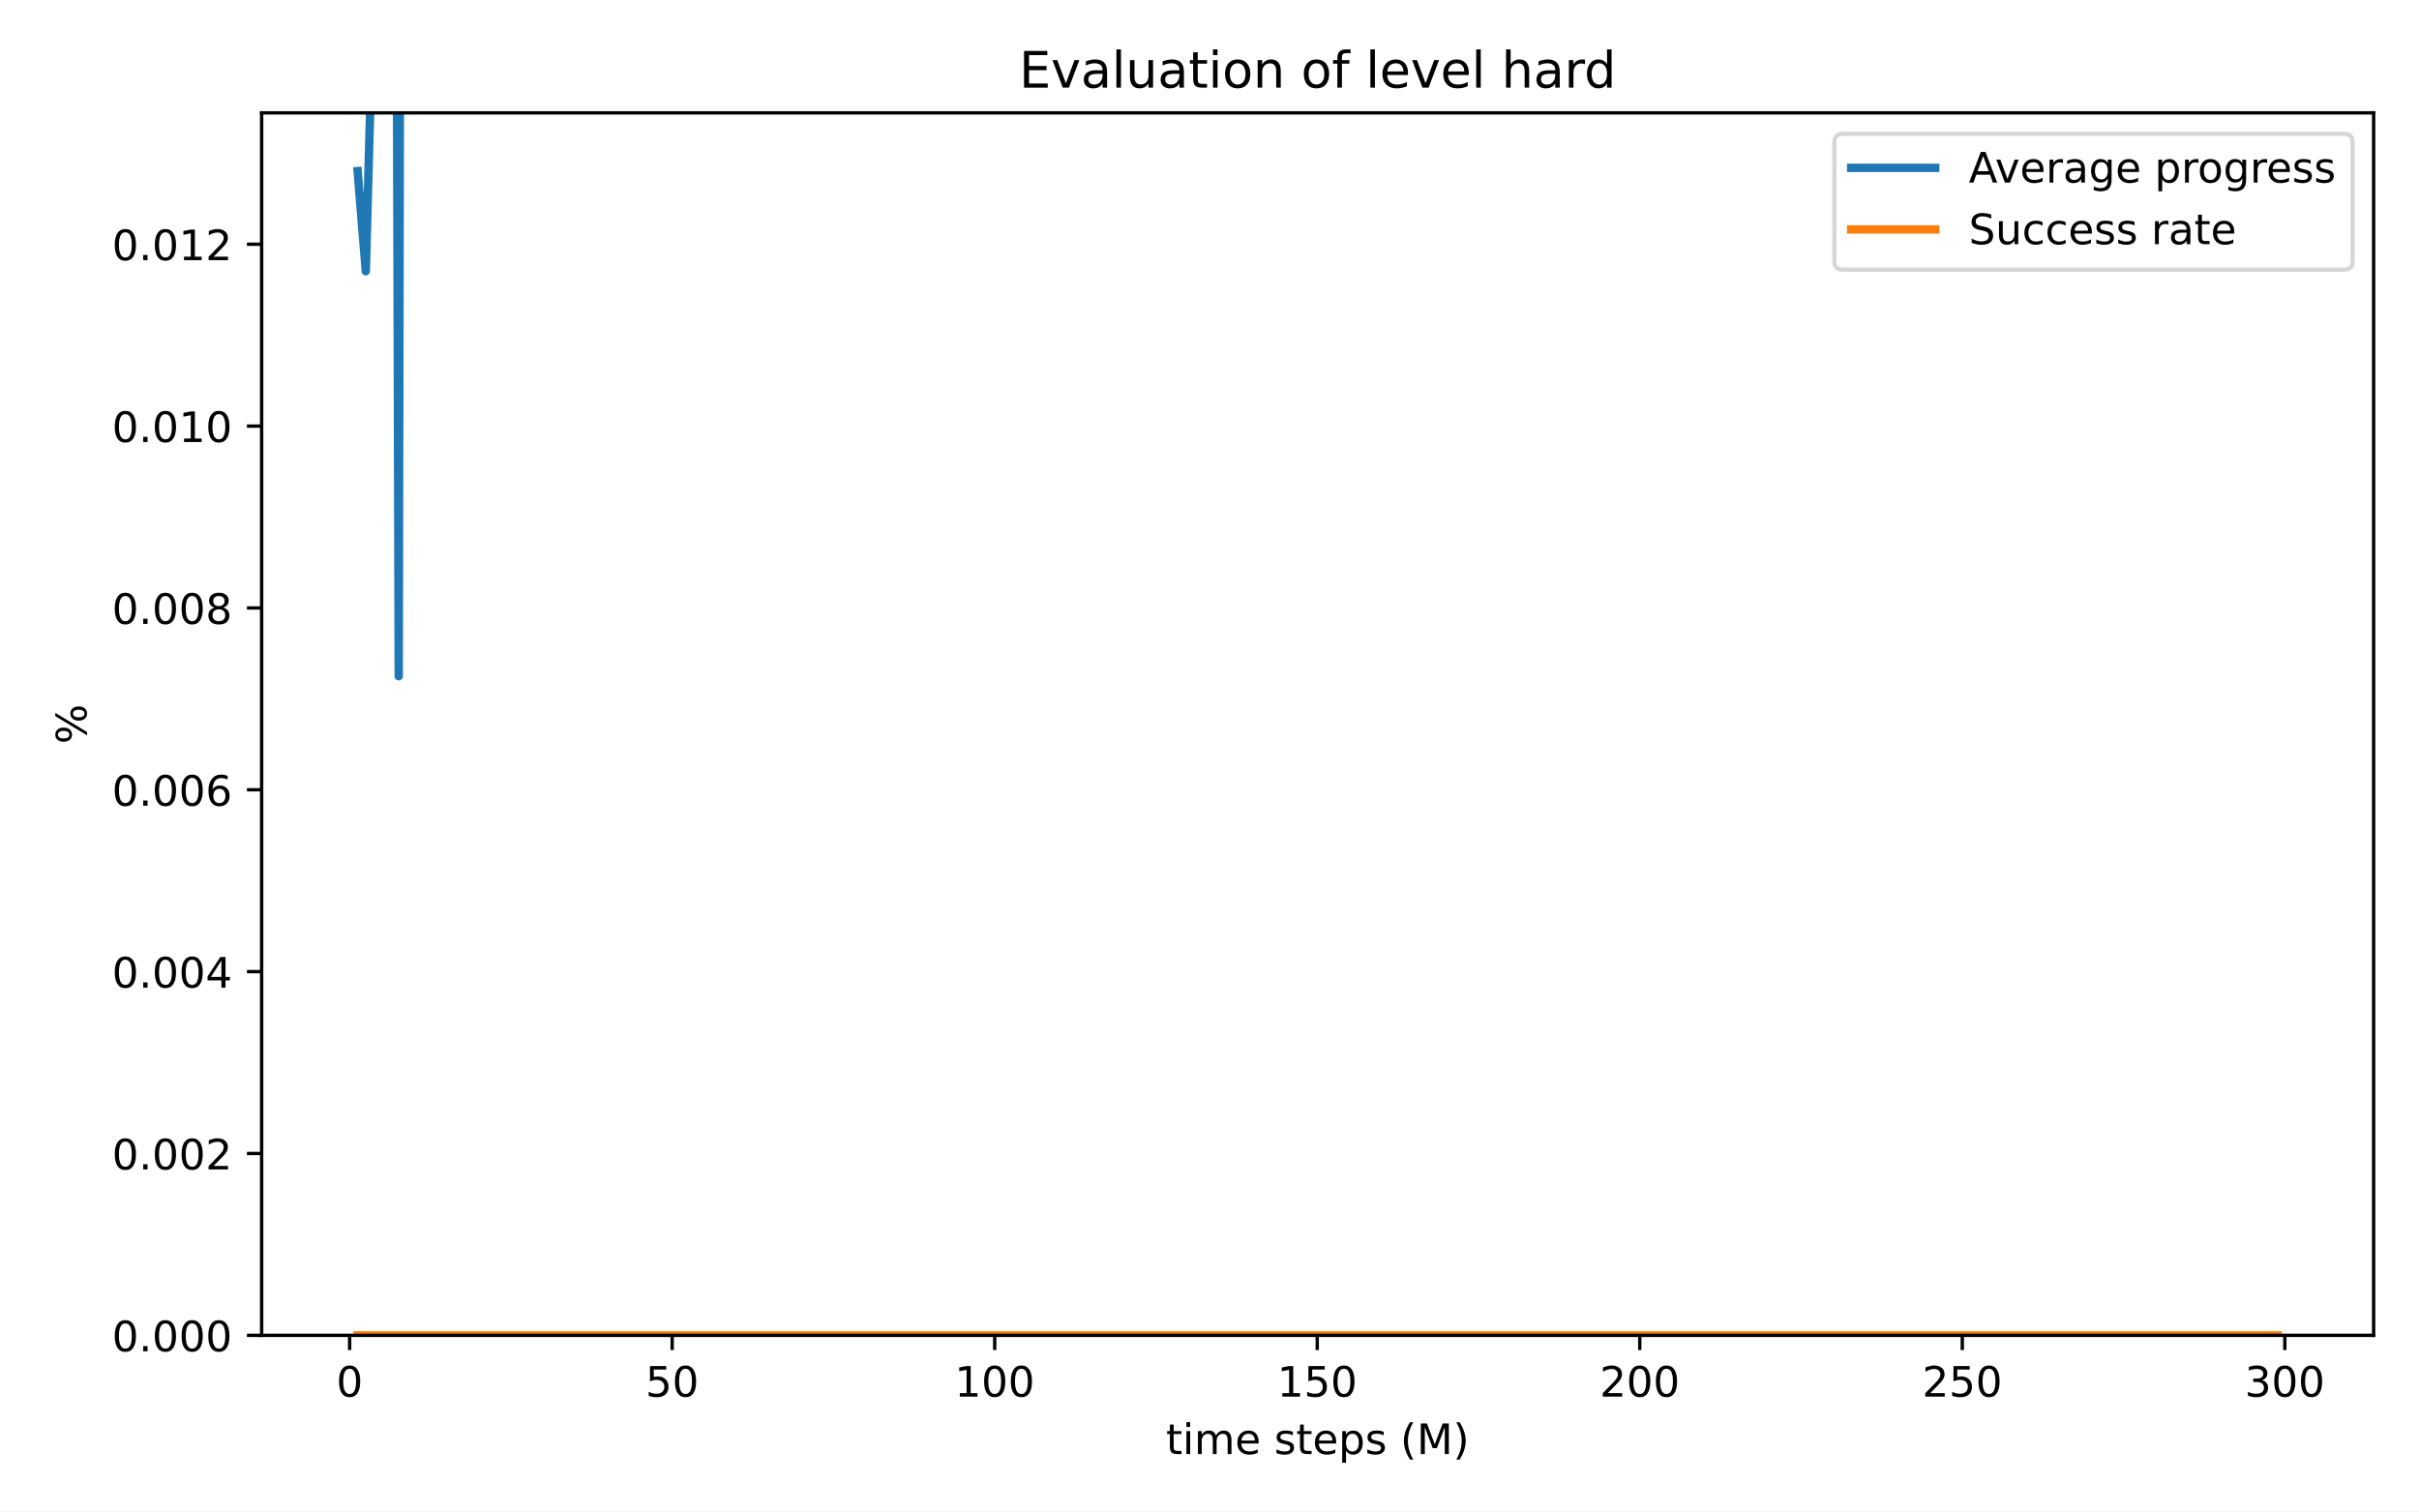
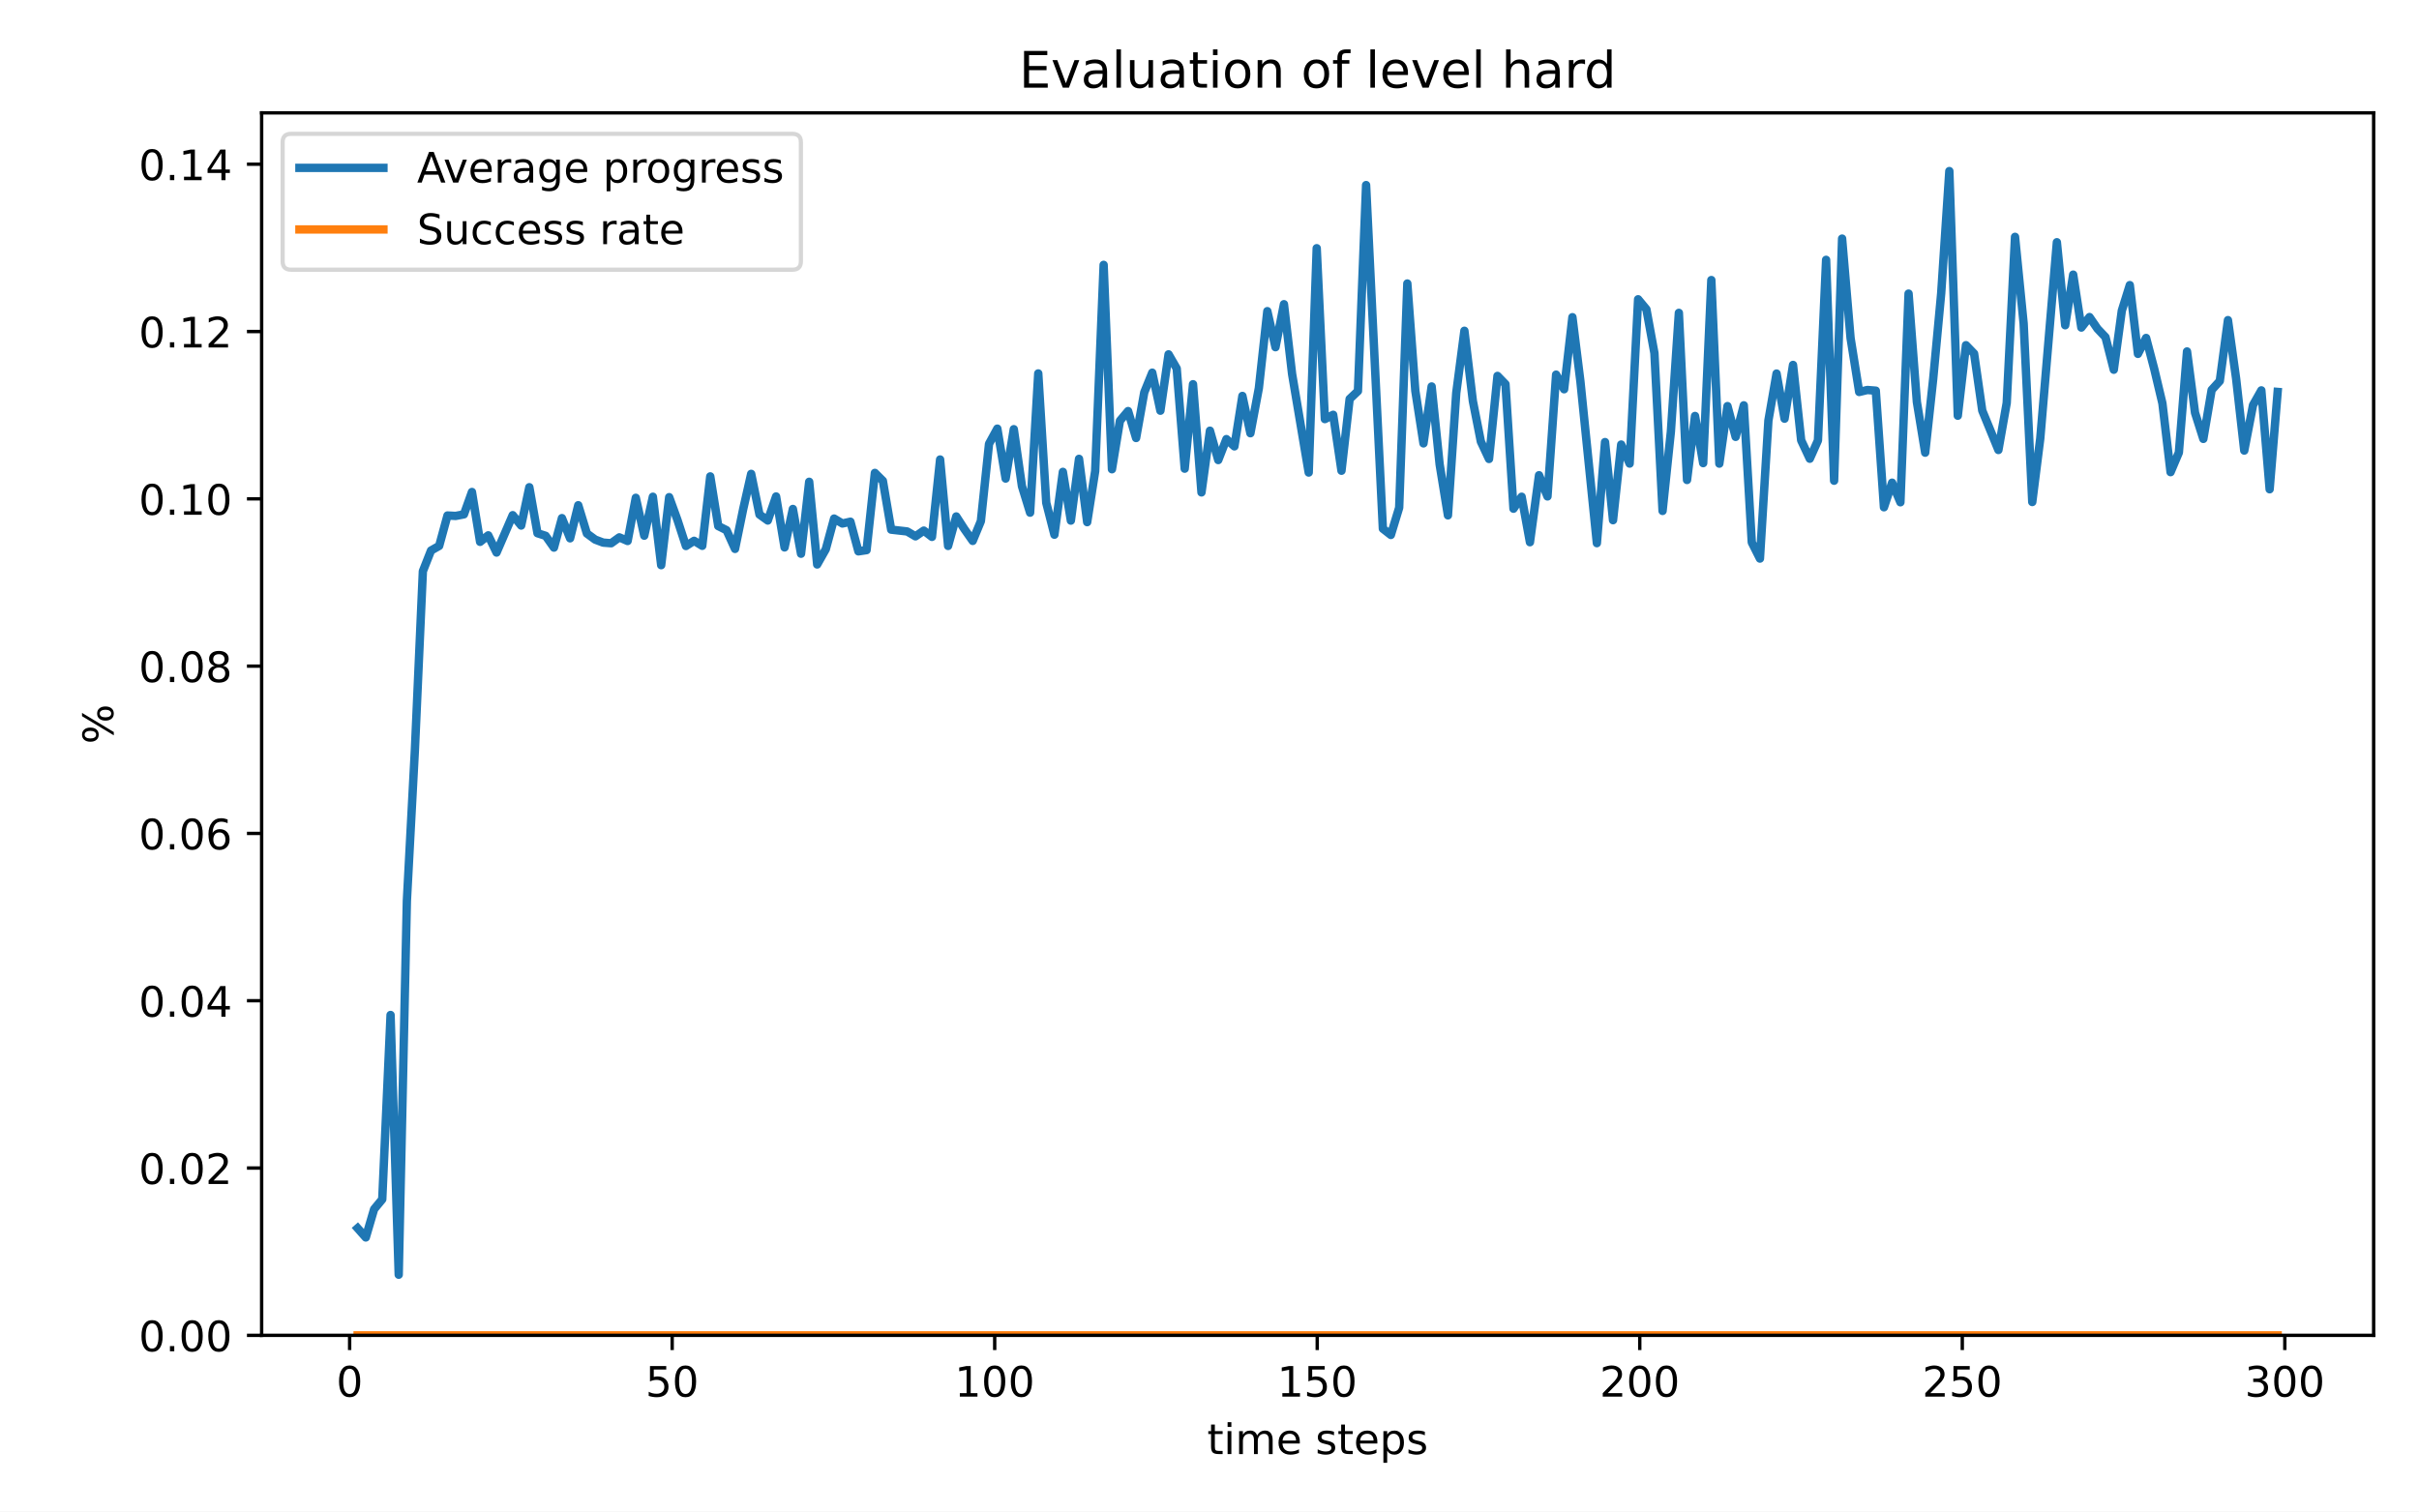
<svg xmlns="http://www.w3.org/2000/svg" xmlns:xlink="http://www.w3.org/1999/xlink" width="576pt" height="360pt" viewBox="0 0 576 360" version="1.1">
  <defs>
    <style type="text/css">*{stroke-linejoin: round; stroke-linecap: butt}</style>
  </defs>
  <g id="figure_1">
    <g id="patch_1">
      <path d="M 0 360  L 576 360  L 576 0  L 0 0  z " style="fill: #ffffff" />
    </g>
    <g id="axes_1">
      <g id="patch_2">
        <path d="M 62.3 318.04  L 565.2 318.04  L 565.2 26.88  L 62.3 26.88  z " style="fill: #ffffff" />
      </g>
      <g id="matplotlib.axis_1">
        <g id="xtick_1">
          <g id="line2d_1">
            <defs>
-               <path id="mb409c1bd70" d="M 0 0  L 0 3.5  " style="stroke: #000000; stroke-width: 0.8" />
-             </defs>
-             <g>
-               <use xlink:href="#mb409c1bd70" x="83.254" y="318.04" style="stroke: #000000; stroke-width: 0.8" />
+               <path id="mcd540cc84b" d="M 0 0  L 0 3.5  " style="stroke: #000000; stroke-width: 0.8" />
+             </defs>
+             <g>
+               <use xlink:href="#mcd540cc84b" x="83.254" y="318.04" style="stroke: #000000; stroke-width: 0.8" />
            </g>
          </g>
          <g id="text_1">
            <g transform="translate(80.07322 332.6384) scale(0.1 -0.1)">
              <defs>
                <path id="DejaVuSans-30" d="M 2034 4250  Q 1547 4250 1301 3770  Q 1056 3291 1056 2328  Q 1056 1369 1301 889  Q 1547 409 2034 409  Q 2525 409 2770 889  Q 3016 1369 3016 2328  Q 3016 3291 2770 3770  Q 2525 4250 2034 4250  z M 2034 4750  Q 2819 4750 3233 4129  Q 3647 3509 3647 2328  Q 3647 1150 3233 529  Q 2819 -91 2034 -91  Q 1250 -91 836 529  Q 422 1150 422 2328  Q 422 3509 836 4129  Q 1250 4750 2034 4750  z " transform="scale(0.015625)" />
              </defs>
              <use xlink:href="#DejaVuSans-30" />
            </g>
          </g>
        </g>
        <g id="xtick_2">
          <g id="line2d_2">
            <g>
-               <use xlink:href="#mb409c1bd70" x="160.054" y="318.04" style="stroke: #000000; stroke-width: 0.8" />
+               <use xlink:href="#mcd540cc84b" x="160.054" y="318.04" style="stroke: #000000; stroke-width: 0.8" />
            </g>
          </g>
          <g id="text_2">
            <g transform="translate(153.6913 332.6384) scale(0.1 -0.1)">
              <defs>
                <path id="DejaVuSans-35" d="M 691 4666  L 3169 4666  L 3169 4134  L 1269 4134  L 1269 2991  Q 1406 3038 1543 3061  Q 1681 3084 1819 3084  Q 2600 3084 3056 2656  Q 3513 2228 3513 1497  Q 3513 744 3044 326  Q 2575 -91 1722 -91  Q 1428 -91 1123 -41  Q 819 9 494 109  L 494 744  Q 775 591 1075 516  Q 1375 441 1709 441  Q 2250 441 2565 725  Q 2881 1009 2881 1497  Q 2881 1984 2565 2268  Q 2250 2553 1709 2553  Q 1456 2553 1204 2497  Q 953 2441 691 2322  L 691 4666  z " transform="scale(0.015625)" />
              </defs>
              <use xlink:href="#DejaVuSans-35" />
              <use xlink:href="#DejaVuSans-30" transform="translate(63.62305 0)" />
            </g>
          </g>
        </g>
        <g id="xtick_3">
          <g id="line2d_3">
            <g>
-               <use xlink:href="#mb409c1bd70" x="236.853" y="318.04" style="stroke: #000000; stroke-width: 0.8" />
+               <use xlink:href="#mcd540cc84b" x="236.853" y="318.04" style="stroke: #000000; stroke-width: 0.8" />
            </g>
          </g>
          <g id="text_3">
            <g transform="translate(227.3094 332.6384) scale(0.1 -0.1)">
              <defs>
                <path id="DejaVuSans-31" d="M 794 531  L 1825 531  L 1825 4091  L 703 3866  L 703 4441  L 1819 4666  L 2450 4666  L 2450 531  L 3481 531  L 3481 0  L 794 0  L 794 531  z " transform="scale(0.015625)" />
              </defs>
              <use xlink:href="#DejaVuSans-31" />
              <use xlink:href="#DejaVuSans-30" transform="translate(63.62305 0)" />
              <use xlink:href="#DejaVuSans-30" transform="translate(127.2461 0)" />
            </g>
          </g>
        </g>
        <g id="xtick_4">
          <g id="line2d_4">
            <g>
-               <use xlink:href="#mb409c1bd70" x="313.652" y="318.04" style="stroke: #000000; stroke-width: 0.8" />
+               <use xlink:href="#mcd540cc84b" x="313.652" y="318.04" style="stroke: #000000; stroke-width: 0.8" />
            </g>
          </g>
          <g id="text_4">
            <g transform="translate(304.1087 332.6384) scale(0.1 -0.1)">
              <use xlink:href="#DejaVuSans-31" />
              <use xlink:href="#DejaVuSans-35" transform="translate(63.62305 0)" />
              <use xlink:href="#DejaVuSans-30" transform="translate(127.2461 0)" />
            </g>
          </g>
        </g>
        <g id="xtick_5">
          <g id="line2d_5">
            <g>
-               <use xlink:href="#mb409c1bd70" x="390.452" y="318.04" style="stroke: #000000; stroke-width: 0.8" />
+               <use xlink:href="#mcd540cc84b" x="390.452" y="318.04" style="stroke: #000000; stroke-width: 0.8" />
            </g>
          </g>
          <g id="text_5">
            <g transform="translate(380.908 332.6384) scale(0.1 -0.1)">
              <defs>
                <path id="DejaVuSans-32" d="M 1228 531  L 3431 531  L 3431 0  L 469 0  L 469 531  Q 828 903 1448 1529  Q 2069 2156 2228 2338  Q 2531 2678 2651 2914  Q 2772 3150 2772 3378  Q 2772 3750 2511 3984  Q 2250 4219 1831 4219  Q 1534 4219 1204 4116  Q 875 4013 500 3803  L 500 4441  Q 881 4594 1212 4672  Q 1544 4750 1819 4750  Q 2544 4750 2975 4387  Q 3406 4025 3406 3419  Q 3406 3131 3298 2873  Q 3191 2616 2906 2266  Q 2828 2175 2409 1742  Q 1991 1309 1228 531  z " transform="scale(0.015625)" />
              </defs>
              <use xlink:href="#DejaVuSans-32" />
              <use xlink:href="#DejaVuSans-30" transform="translate(63.62305 0)" />
              <use xlink:href="#DejaVuSans-30" transform="translate(127.2461 0)" />
            </g>
          </g>
        </g>
        <g id="xtick_6">
          <g id="line2d_6">
            <g>
-               <use xlink:href="#mb409c1bd70" x="467.251" y="318.04" style="stroke: #000000; stroke-width: 0.8" />
+               <use xlink:href="#mcd540cc84b" x="467.251" y="318.04" style="stroke: #000000; stroke-width: 0.8" />
            </g>
          </g>
          <g id="text_6">
            <g transform="translate(457.7073 332.6384) scale(0.1 -0.1)">
              <use xlink:href="#DejaVuSans-32" />
              <use xlink:href="#DejaVuSans-35" transform="translate(63.62305 0)" />
              <use xlink:href="#DejaVuSans-30" transform="translate(127.2461 0)" />
            </g>
          </g>
        </g>
        <g id="xtick_7">
          <g id="line2d_7">
            <g>
-               <use xlink:href="#mb409c1bd70" x="544.05" y="318.04" style="stroke: #000000; stroke-width: 0.8" />
+               <use xlink:href="#mcd540cc84b" x="544.05" y="318.04" style="stroke: #000000; stroke-width: 0.8" />
            </g>
          </g>
          <g id="text_7">
            <g transform="translate(534.5066 332.6384) scale(0.1 -0.1)">
              <defs>
                <path id="DejaVuSans-33" d="M 2597 2516  Q 3050 2419 3304 2112  Q 3559 1806 3559 1356  Q 3559 666 3084 287  Q 2609 -91 1734 -91  Q 1441 -91 1130 -33  Q 819 25 488 141  L 488 750  Q 750 597 1062 519  Q 1375 441 1716 441  Q 2309 441 2620 675  Q 2931 909 2931 1356  Q 2931 1769 2642 2001  Q 2353 2234 1838 2234  L 1294 2234  L 1294 2753  L 1863 2753  Q 2328 2753 2575 2939  Q 2822 3125 2822 3475  Q 2822 3834 2567 4026  Q 2313 4219 1838 4219  Q 1578 4219 1281 4162  Q 984 4106 628 3988  L 628 4550  Q 988 4650 1302 4700  Q 1616 4750 1894 4750  Q 2613 4750 3031 4423  Q 3450 4097 3450 3541  Q 3450 3153 3228 2886  Q 3006 2619 2597 2516  z " transform="scale(0.015625)" />
              </defs>
              <use xlink:href="#DejaVuSans-33" />
              <use xlink:href="#DejaVuSans-30" transform="translate(63.62305 0)" />
              <use xlink:href="#DejaVuSans-30" transform="translate(127.2461 0)" />
            </g>
          </g>
        </g>
        <g id="text_8">
-           <g transform="translate(277.6398 346.3166) scale(0.1 -0.1)">
+           <g transform="translate(287.4445 346.3166) scale(0.1 -0.1)">
            <defs>
              <path id="DejaVuSans-74" d="M 1172 4494  L 1172 3500  L 2356 3500  L 2356 3053  L 1172 3053  L 1172 1153  Q 1172 725 1289 603  Q 1406 481 1766 481  L 2356 481  L 2356 0  L 1766 0  Q 1100 0 847 248  Q 594 497 594 1153  L 594 3053  L 172 3053  L 172 3500  L 594 3500  L 594 4494  L 1172 4494  z " transform="scale(0.015625)" />
              <path id="DejaVuSans-69" d="M 603 3500  L 1178 3500  L 1178 0  L 603 0  L 603 3500  z M 603 4863  L 1178 4863  L 1178 4134  L 603 4134  L 603 4863  z " transform="scale(0.015625)" />
              <path id="DejaVuSans-6d" d="M 3328 2828  Q 3544 3216 3844 3400  Q 4144 3584 4550 3584  Q 5097 3584 5394 3201  Q 5691 2819 5691 2113  L 5691 0  L 5113 0  L 5113 2094  Q 5113 2597 4934 2840  Q 4756 3084 4391 3084  Q 3944 3084 3684 2787  Q 3425 2491 3425 1978  L 3425 0  L 2847 0  L 2847 2094  Q 2847 2600 2669 2842  Q 2491 3084 2119 3084  Q 1678 3084 1418 2786  Q 1159 2488 1159 1978  L 1159 0  L 581 0  L 581 3500  L 1159 3500  L 1159 2956  Q 1356 3278 1631 3431  Q 1906 3584 2284 3584  Q 2666 3584 2933 3390  Q 3200 3197 3328 2828  z " transform="scale(0.015625)" />
              <path id="DejaVuSans-65" d="M 3597 1894  L 3597 1613  L 953 1613  Q 991 1019 1311 708  Q 1631 397 2203 397  Q 2534 397 2845 478  Q 3156 559 3463 722  L 3463 178  Q 3153 47 2828 -22  Q 2503 -91 2169 -91  Q 1331 -91 842 396  Q 353 884 353 1716  Q 353 2575 817 3079  Q 1281 3584 2069 3584  Q 2775 3584 3186 3129  Q 3597 2675 3597 1894  z M 3022 2063  Q 3016 2534 2758 2815  Q 2500 3097 2075 3097  Q 1594 3097 1305 2825  Q 1016 2553 972 2059  L 3022 2063  z " transform="scale(0.015625)" />
              <path id="DejaVuSans-20" transform="scale(0.015625)" />
              <path id="DejaVuSans-73" d="M 2834 3397  L 2834 2853  Q 2591 2978 2328 3040  Q 2066 3103 1784 3103  Q 1356 3103 1142 2972  Q 928 2841 928 2578  Q 928 2378 1081 2264  Q 1234 2150 1697 2047  L 1894 2003  Q 2506 1872 2764 1633  Q 3022 1394 3022 966  Q 3022 478 2636 193  Q 2250 -91 1575 -91  Q 1294 -91 989 -36  Q 684 19 347 128  L 347 722  Q 666 556 975 473  Q 1284 391 1588 391  Q 1994 391 2212 530  Q 2431 669 2431 922  Q 2431 1156 2273 1281  Q 2116 1406 1581 1522  L 1381 1569  Q 847 1681 609 1914  Q 372 2147 372 2553  Q 372 3047 722 3315  Q 1072 3584 1716 3584  Q 2034 3584 2315 3537  Q 2597 3491 2834 3397  z " transform="scale(0.015625)" />
              <path id="DejaVuSans-70" d="M 1159 525  L 1159 -1331  L 581 -1331  L 581 3500  L 1159 3500  L 1159 2969  Q 1341 3281 1617 3432  Q 1894 3584 2278 3584  Q 2916 3584 3314 3078  Q 3713 2572 3713 1747  Q 3713 922 3314 415  Q 2916 -91 2278 -91  Q 1894 -91 1617 61  Q 1341 213 1159 525  z M 3116 1747  Q 3116 2381 2855 2742  Q 2594 3103 2138 3103  Q 1681 3103 1420 2742  Q 1159 2381 1159 1747  Q 1159 1113 1420 752  Q 1681 391 2138 391  Q 2594 391 2855 752  Q 3116 1113 3116 1747  z " transform="scale(0.015625)" />
-               <path id="DejaVuSans-28" d="M 1984 4856  Q 1566 4138 1362 3434  Q 1159 2731 1159 2009  Q 1159 1288 1364 580  Q 1569 -128 1984 -844  L 1484 -844  Q 1016 -109 783 600  Q 550 1309 550 2009  Q 550 2706 781 3412  Q 1013 4119 1484 4856  L 1984 4856  z " transform="scale(0.015625)" />
-               <path id="DejaVuSans-4d" d="M 628 4666  L 1569 4666  L 2759 1491  L 3956 4666  L 4897 4666  L 4897 0  L 4281 0  L 4281 4097  L 3078 897  L 2444 897  L 1241 4097  L 1241 0  L 628 0  L 628 4666  z " transform="scale(0.015625)" />
-               <path id="DejaVuSans-29" d="M 513 4856  L 1013 4856  Q 1481 4119 1714 3412  Q 1947 2706 1947 2009  Q 1947 1309 1714 600  Q 1481 -109 1013 -844  L 513 -844  Q 928 -128 1133 580  Q 1338 1288 1338 2009  Q 1338 2731 1133 3434  Q 928 4138 513 4856  z " transform="scale(0.015625)" />
            </defs>
            <use xlink:href="#DejaVuSans-74" />
            <use xlink:href="#DejaVuSans-69" transform="translate(39.20898 0)" />
            <use xlink:href="#DejaVuSans-6d" transform="translate(66.99219 0)" />
            <use xlink:href="#DejaVuSans-65" transform="translate(164.4043 0)" />
            <use xlink:href="#DejaVuSans-20" transform="translate(225.9277 0)" />
            <use xlink:href="#DejaVuSans-73" transform="translate(257.7148 0)" />
            <use xlink:href="#DejaVuSans-74" transform="translate(309.8145 0)" />
            <use xlink:href="#DejaVuSans-65" transform="translate(349.0234 0)" />
            <use xlink:href="#DejaVuSans-70" transform="translate(410.5469 0)" />
            <use xlink:href="#DejaVuSans-73" transform="translate(474.0234 0)" />
-             <use xlink:href="#DejaVuSans-20" transform="translate(526.123 0)" />
-             <use xlink:href="#DejaVuSans-28" transform="translate(557.9102 0)" />
-             <use xlink:href="#DejaVuSans-4d" transform="translate(596.9238 0)" />
-             <use xlink:href="#DejaVuSans-29" transform="translate(683.2031 0)" />
          </g>
        </g>
      </g>
      <g id="matplotlib.axis_2">
        <g id="ytick_1">
          <g id="line2d_8">
            <defs>
-               <path id="m42f6f377b1" d="M 0 0  L -3.5 0  " style="stroke: #000000; stroke-width: 0.8" />
-             </defs>
-             <g>
-               <use xlink:href="#m42f6f377b1" x="62.3" y="318.04" style="stroke: #000000; stroke-width: 0.8" />
+               <path id="m74ad1e11b4" d="M 0 0  L -3.5 0  " style="stroke: #000000; stroke-width: 0.8" />
+             </defs>
+             <g>
+               <use xlink:href="#m74ad1e11b4" x="62.3" y="318.04" style="stroke: #000000; stroke-width: 0.8" />
            </g>
          </g>
          <g id="text_9">
-             <g transform="translate(26.67188 321.8392) scale(0.1 -0.1)">
+             <g transform="translate(33.03437 321.8392) scale(0.1 -0.1)">
              <defs>
                <path id="DejaVuSans-2e" d="M 684 794  L 1344 794  L 1344 0  L 684 0  L 684 794  z " transform="scale(0.015625)" />
              </defs>
              <use xlink:href="#DejaVuSans-30" />
              <use xlink:href="#DejaVuSans-2e" transform="translate(63.62305 0)" />
              <use xlink:href="#DejaVuSans-30" transform="translate(95.41016 0)" />
              <use xlink:href="#DejaVuSans-30" transform="translate(159.0332 0)" />
-               <use xlink:href="#DejaVuSans-30" transform="translate(222.6562 0)" />
            </g>
          </g>
        </g>
        <g id="ytick_2">
          <g id="line2d_9">
            <g>
-               <use xlink:href="#m42f6f377b1" x="62.3" y="274.728" style="stroke: #000000; stroke-width: 0.8" />
+               <use xlink:href="#m74ad1e11b4" x="62.3" y="278.193" style="stroke: #000000; stroke-width: 0.8" />
            </g>
          </g>
          <g id="text_10">
-             <g transform="translate(26.67188 278.5275) scale(0.1 -0.1)">
+             <g transform="translate(33.03437 281.9922) scale(0.1 -0.1)">
              <use xlink:href="#DejaVuSans-30" />
              <use xlink:href="#DejaVuSans-2e" transform="translate(63.62305 0)" />
              <use xlink:href="#DejaVuSans-30" transform="translate(95.41016 0)" />
-               <use xlink:href="#DejaVuSans-30" transform="translate(159.0332 0)" />
-               <use xlink:href="#DejaVuSans-32" transform="translate(222.6562 0)" />
+               <use xlink:href="#DejaVuSans-32" transform="translate(159.0332 0)" />
            </g>
          </g>
        </g>
        <g id="ytick_3">
          <g id="line2d_10">
            <g>
-               <use xlink:href="#m42f6f377b1" x="62.3" y="231.417" style="stroke: #000000; stroke-width: 0.8" />
+               <use xlink:href="#m74ad1e11b4" x="62.3" y="238.346" style="stroke: #000000; stroke-width: 0.8" />
            </g>
          </g>
          <g id="text_11">
-             <g transform="translate(26.67188 235.2158) scale(0.1 -0.1)">
+             <g transform="translate(33.03437 242.1451) scale(0.1 -0.1)">
              <defs>
                <path id="DejaVuSans-34" d="M 2419 4116  L 825 1625  L 2419 1625  L 2419 4116  z M 2253 4666  L 3047 4666  L 3047 1625  L 3713 1625  L 3713 1100  L 3047 1100  L 3047 0  L 2419 0  L 2419 1100  L 313 1100  L 313 1709  L 2253 4666  z " transform="scale(0.015625)" />
              </defs>
              <use xlink:href="#DejaVuSans-30" />
              <use xlink:href="#DejaVuSans-2e" transform="translate(63.62305 0)" />
              <use xlink:href="#DejaVuSans-30" transform="translate(95.41016 0)" />
-               <use xlink:href="#DejaVuSans-30" transform="translate(159.0332 0)" />
-               <use xlink:href="#DejaVuSans-34" transform="translate(222.6562 0)" />
+               <use xlink:href="#DejaVuSans-34" transform="translate(159.0332 0)" />
            </g>
          </g>
        </g>
        <g id="ytick_4">
          <g id="line2d_11">
            <g>
-               <use xlink:href="#m42f6f377b1" x="62.3" y="188.105" style="stroke: #000000; stroke-width: 0.8" />
+               <use xlink:href="#m74ad1e11b4" x="62.3" y="198.499" style="stroke: #000000; stroke-width: 0.8" />
            </g>
          </g>
          <g id="text_12">
-             <g transform="translate(26.67188 191.9041) scale(0.1 -0.1)">
+             <g transform="translate(33.03437 202.298) scale(0.1 -0.1)">
              <defs>
                <path id="DejaVuSans-36" d="M 2113 2584  Q 1688 2584 1439 2293  Q 1191 2003 1191 1497  Q 1191 994 1439 701  Q 1688 409 2113 409  Q 2538 409 2786 701  Q 3034 994 3034 1497  Q 3034 2003 2786 2293  Q 2538 2584 2113 2584  z M 3366 4563  L 3366 3988  Q 3128 4100 2886 4159  Q 2644 4219 2406 4219  Q 1781 4219 1451 3797  Q 1122 3375 1075 2522  Q 1259 2794 1537 2939  Q 1816 3084 2150 3084  Q 2853 3084 3261 2657  Q 3669 2231 3669 1497  Q 3669 778 3244 343  Q 2819 -91 2113 -91  Q 1303 -91 875 529  Q 447 1150 447 2328  Q 447 3434 972 4092  Q 1497 4750 2381 4750  Q 2619 4750 2861 4703  Q 3103 4656 3366 4563  z " transform="scale(0.015625)" />
              </defs>
              <use xlink:href="#DejaVuSans-30" />
              <use xlink:href="#DejaVuSans-2e" transform="translate(63.62305 0)" />
              <use xlink:href="#DejaVuSans-30" transform="translate(95.41016 0)" />
-               <use xlink:href="#DejaVuSans-30" transform="translate(159.0332 0)" />
-               <use xlink:href="#DejaVuSans-36" transform="translate(222.6562 0)" />
+               <use xlink:href="#DejaVuSans-36" transform="translate(159.0332 0)" />
            </g>
          </g>
        </g>
        <g id="ytick_5">
          <g id="line2d_12">
            <g>
-               <use xlink:href="#m42f6f377b1" x="62.3" y="144.793" style="stroke: #000000; stroke-width: 0.8" />
+               <use xlink:href="#m74ad1e11b4" x="62.3" y="158.652" style="stroke: #000000; stroke-width: 0.8" />
            </g>
          </g>
          <g id="text_13">
-             <g transform="translate(26.67188 148.5924) scale(0.1 -0.1)">
+             <g transform="translate(33.03437 162.451) scale(0.1 -0.1)">
              <defs>
                <path id="DejaVuSans-38" d="M 2034 2216  Q 1584 2216 1326 1975  Q 1069 1734 1069 1313  Q 1069 891 1326 650  Q 1584 409 2034 409  Q 2484 409 2743 651  Q 3003 894 3003 1313  Q 3003 1734 2745 1975  Q 2488 2216 2034 2216  z M 1403 2484  Q 997 2584 770 2862  Q 544 3141 544 3541  Q 544 4100 942 4425  Q 1341 4750 2034 4750  Q 2731 4750 3128 4425  Q 3525 4100 3525 3541  Q 3525 3141 3298 2862  Q 3072 2584 2669 2484  Q 3125 2378 3379 2068  Q 3634 1759 3634 1313  Q 3634 634 3220 271  Q 2806 -91 2034 -91  Q 1263 -91 848 271  Q 434 634 434 1313  Q 434 1759 690 2068  Q 947 2378 1403 2484  z M 1172 3481  Q 1172 3119 1398 2916  Q 1625 2713 2034 2713  Q 2441 2713 2670 2916  Q 2900 3119 2900 3481  Q 2900 3844 2670 4047  Q 2441 4250 2034 4250  Q 1625 4250 1398 4047  Q 1172 3844 1172 3481  z " transform="scale(0.015625)" />
              </defs>
              <use xlink:href="#DejaVuSans-30" />
              <use xlink:href="#DejaVuSans-2e" transform="translate(63.62305 0)" />
              <use xlink:href="#DejaVuSans-30" transform="translate(95.41016 0)" />
-               <use xlink:href="#DejaVuSans-30" transform="translate(159.0332 0)" />
-               <use xlink:href="#DejaVuSans-38" transform="translate(222.6562 0)" />
+               <use xlink:href="#DejaVuSans-38" transform="translate(159.0332 0)" />
            </g>
          </g>
        </g>
        <g id="ytick_6">
          <g id="line2d_13">
            <g>
-               <use xlink:href="#m42f6f377b1" x="62.3" y="101.481" style="stroke: #000000; stroke-width: 0.8" />
+               <use xlink:href="#m74ad1e11b4" x="62.3" y="118.805" style="stroke: #000000; stroke-width: 0.8" />
            </g>
          </g>
          <g id="text_14">
-             <g transform="translate(26.67188 105.2807) scale(0.1 -0.1)">
-               <use xlink:href="#DejaVuSans-30" />
-               <use xlink:href="#DejaVuSans-2e" transform="translate(63.62305 0)" />
-               <use xlink:href="#DejaVuSans-30" transform="translate(95.41016 0)" />
-               <use xlink:href="#DejaVuSans-31" transform="translate(159.0332 0)" />
-               <use xlink:href="#DejaVuSans-30" transform="translate(222.6562 0)" />
+             <g transform="translate(33.03437 122.6039) scale(0.1 -0.1)">
+               <use xlink:href="#DejaVuSans-30" />
+               <use xlink:href="#DejaVuSans-2e" transform="translate(63.62305 0)" />
+               <use xlink:href="#DejaVuSans-31" transform="translate(95.41016 0)" />
+               <use xlink:href="#DejaVuSans-30" transform="translate(159.0332 0)" />
            </g>
          </g>
        </g>
        <g id="ytick_7">
          <g id="line2d_14">
            <g>
-               <use xlink:href="#m42f6f377b1" x="62.3" y="58.17" style="stroke: #000000; stroke-width: 0.8" />
+               <use xlink:href="#m74ad1e11b4" x="62.3" y="78.958" style="stroke: #000000; stroke-width: 0.8" />
            </g>
          </g>
          <g id="text_15">
-             <g transform="translate(26.67188 61.96899) scale(0.1 -0.1)">
-               <use xlink:href="#DejaVuSans-30" />
-               <use xlink:href="#DejaVuSans-2e" transform="translate(63.62305 0)" />
-               <use xlink:href="#DejaVuSans-30" transform="translate(95.41016 0)" />
-               <use xlink:href="#DejaVuSans-31" transform="translate(159.0332 0)" />
-               <use xlink:href="#DejaVuSans-32" transform="translate(222.6562 0)" />
-             </g>
-           </g>
-         </g>
-         <g id="text_16">
-           <g transform="translate(20.59219 177.2108) rotate(-90) scale(0.1 -0.1)">
+             <g transform="translate(33.03437 82.75685) scale(0.1 -0.1)">
+               <use xlink:href="#DejaVuSans-30" />
+               <use xlink:href="#DejaVuSans-2e" transform="translate(63.62305 0)" />
+               <use xlink:href="#DejaVuSans-31" transform="translate(95.41016 0)" />
+               <use xlink:href="#DejaVuSans-32" transform="translate(159.0332 0)" />
+             </g>
+           </g>
+         </g>
+         <g id="ytick_8">
+           <g id="line2d_15">
+             <g>
+               <use xlink:href="#m74ad1e11b4" x="62.3" y="39.111" style="stroke: #000000; stroke-width: 0.8" />
+             </g>
+           </g>
+           <g id="text_16">
+             <g transform="translate(33.03437 42.90979) scale(0.1 -0.1)">
+               <use xlink:href="#DejaVuSans-30" />
+               <use xlink:href="#DejaVuSans-2e" transform="translate(63.62305 0)" />
+               <use xlink:href="#DejaVuSans-31" transform="translate(95.41016 0)" />
+               <use xlink:href="#DejaVuSans-34" transform="translate(159.0332 0)" />
+             </g>
+           </g>
+         </g>
+         <g id="text_17">
+           <g transform="translate(26.95469 177.2108) rotate(-90) scale(0.1 -0.1)">
            <defs>
              <path id="DejaVuSans-25" d="M 4653 2053  Q 4381 2053 4226 1822  Q 4072 1591 4072 1178  Q 4072 772 4226 539  Q 4381 306 4653 306  Q 4919 306 5073 539  Q 5228 772 5228 1178  Q 5228 1588 5073 1820  Q 4919 2053 4653 2053  z M 4653 2450  Q 5147 2450 5437 2106  Q 5728 1763 5728 1178  Q 5728 594 5436 251  Q 5144 -91 4653 -91  Q 4153 -91 3862 251  Q 3572 594 3572 1178  Q 3572 1766 3864 2108  Q 4156 2450 4653 2450  z M 1428 4353  Q 1159 4353 1004 4120  Q 850 3888 850 3481  Q 850 3069 1003 2837  Q 1156 2606 1428 2606  Q 1700 2606 1854 2837  Q 2009 3069 2009 3481  Q 2009 3884 1853 4118  Q 1697 4353 1428 4353  z M 4250 4750  L 4750 4750  L 1831 -91  L 1331 -91  L 4250 4750  z M 1428 4750  Q 1922 4750 2215 4408  Q 2509 4066 2509 3481  Q 2509 2891 2217 2550  Q 1925 2209 1428 2209  Q 931 2209 642 2551  Q 353 2894 353 3481  Q 353 4063 643 4406  Q 934 4750 1428 4750  z " transform="scale(0.015625)" />
            </defs>
            <use xlink:href="#DejaVuSans-25" />
          </g>
        </g>
      </g>
-       <g id="line2d_15">
-         <path d="M 85.159 40.745  L 87.101 64.606  L 88.875 -1  M 94.472 -1  L 94.94 161.059  L 95.265 -1  L 95.265 -1  " clip-path="url(#p00da87949c)" style="fill: none; stroke: #1f77b4; stroke-width: 2; stroke-linecap: square" />
-       </g>
      <g id="line2d_16">
-         <path d="M 85.159 318.04  L 542.341 318.04  L 542.341 318.04  " clip-path="url(#p00da87949c)" style="fill: none; stroke: #ff7f0e; stroke-width: 2; stroke-linecap: square" />
+         <path d="M 85.159 292.529  L 87.101 294.724  L 89.079 287.993  L 91.02 285.641  L 92.999 241.74  L 94.94 303.598  L 96.882 214.596  L 98.786 178.735  L 100.691 136.047  L 102.632 131.124  L 104.574 130.016  L 106.552 122.778  L 108.494 122.879  L 110.472 122.5  L 112.377 117.178  L 114.318 129.053  L 116.26 127.503  L 118.238 131.602  L 122.084 122.698  L 124.099 125.167  L 126.041 116.041  L 127.982 126.998  L 129.924 127.616  L 131.902 130.423  L 133.807 123.402  L 135.748 128.21  L 137.69 120.334  L 139.742 127.06  L 141.72 128.517  L 143.625 129.234  L 145.529 129.385  L 147.471 127.983  L 149.449 128.849  L 151.391 118.566  L 153.406 127.584  L 155.458 118.31  L 157.436 134.608  L 159.341 118.412  L 161.319 123.863  L 163.334 130.043  L 165.276 128.804  L 167.217 130  L 169.122 113.466  L 171.027 125.292  L 173.005 126.282  L 175.02 130.734  L 176.962 121.266  L 178.866 112.863  L 180.845 122.547  L 182.823 123.97  L 184.801 118.245  L 186.816 130.377  L 188.795 121.221  L 190.736 131.884  L 192.678 114.749  L 194.582 134.44  L 196.634 130.808  L 198.613 123.508  L 200.591 124.682  L 202.496 124.256  L 204.4 131.315  L 206.342 131.023  L 208.32 112.633  L 210.225 114.524  L 212.203 126.147  L 216.012 126.576  L 217.991 127.741  L 219.969 126.371  L 221.911 127.869  L 223.852 109.44  L 225.757 130.024  L 227.698 123.005  L 229.603 125.957  L 231.618 128.827  L 233.559 124.124  L 235.501 105.712  L 237.479 102.088  L 239.458 113.978  L 241.399 102.224  L 243.341 115.798  L 245.282 122.105  L 247.224 88.94  L 249.128 119.752  L 251.07 127.349  L 253.085 112.386  L 254.989 123.992  L 256.931 109.283  L 258.872 124.358  L 260.777 112.21  L 262.792 63.084  L 264.771 111.758  L 266.675 100.212  L 268.617 97.908  L 270.521 104.321  L 272.463 93.46  L 274.367 88.761  L 276.309 97.817  L 278.25 84.397  L 280.192 87.763  L 282.096 111.623  L 284.075 91.514  L 286.09 117.275  L 288.105 102.581  L 290.084 109.573  L 292.025 104.586  L 293.93 106.311  L 295.834 94.3  L 297.739 103.184  L 299.754 92.437  L 301.769 74.109  L 303.711 82.691  L 305.726 72.455  L 307.668 89.091  L 311.624 112.545  L 313.529 59.118  L 315.47 99.816  L 317.449 98.792  L 319.427 112.115  L 321.368 95.022  L 323.347 93.148  L 325.288 44.082  L 329.282 125.915  L 331.186 127.408  L 333.165 120.912  L 335.106 67.523  L 337.011 93.086  L 338.952 105.597  L 340.894 92.046  L 342.798 110.602  L 344.777 122.741  L 346.755 93.585  L 348.697 78.781  L 350.712 95.526  L 352.616 105.176  L 354.558 109.311  L 356.573 89.53  L 358.478 91.497  L 360.382 121.156  L 362.324 118.308  L 364.302 129.138  L 366.465 113.186  L 368.48 118.236  L 370.532 89.226  L 372.437 92.709  L 374.415 75.546  L 376.32 90.848  L 380.24 129.363  L 382.181 105.293  L 384.086 123.893  L 386.027 105.878  L 388.042 110.412  L 390.058 71.278  L 392.036 73.669  L 393.941 84.105  L 395.882 121.685  L 397.86 102.815  L 399.765 74.515  L 401.706 114.316  L 403.611 99.073  L 405.553 110.303  L 407.494 66.701  L 409.399 110.423  L 411.34 96.723  L 413.282 104.047  L 415.223 96.539  L 417.128 129.183  L 419.069 133.034  L 421.084 100.158  L 423.026 88.97  L 424.93 99.716  L 426.946 86.916  L 428.887 104.877  L 430.939 109.255  L 432.881 104.905  L 434.822 61.888  L 436.727 114.492  L 438.631 56.829  L 440.647 80.512  L 442.699 93.357  L 444.64 92.885  L 446.655 93.046  L 448.597 120.815  L 450.538 114.963  L 452.517 119.625  L 454.458 69.927  L 456.437 95.749  L 458.415 107.814  L 460.319 90.271  L 462.224 69.886  L 464.166 40.745  L 466.181 99.008  L 468.122 82.214  L 470.064 84.223  L 472.005 97.789  L 475.851 107.175  L 477.83 95.969  L 479.808 56.411  L 481.86 77.06  L 483.912 119.561  L 485.817 104.435  L 489.773 57.693  L 491.752 77.463  L 493.656 65.408  L 495.598 78.015  L 497.539 75.513  L 499.444 78.29  L 501.349 80.3  L 503.327 88.058  L 505.232 74.009  L 507.136 67.906  L 509.078 84.279  L 511.019 80.491  L 512.961 87.884  L 514.902 96.063  L 516.844 112.452  L 518.822 107.783  L 520.763 83.707  L 522.668 98.307  L 524.646 104.531  L 526.625 92.878  L 528.566 90.744  L 530.508 76.245  L 532.449 90.147  L 534.391 107.31  L 536.48 96.48  L 538.458 92.976  L 540.436 116.527  L 542.341 93.341  L 542.341 93.341  " clip-path="url(#pdccbace293)" style="fill: none; stroke: #1f77b4; stroke-width: 2; stroke-linecap: square" />
+       </g>
+       <g id="line2d_17">
+         <path d="M 85.159 318.04  L 542.341 318.04  L 542.341 318.04  " clip-path="url(#pdccbace293)" style="fill: none; stroke: #ff7f0e; stroke-width: 2; stroke-linecap: square" />
      </g>
      <g id="patch_3">
        <path d="M 62.3 318.04  L 62.3 26.88  " style="fill: none; stroke: #000000; stroke-width: 0.8; stroke-linejoin: miter; stroke-linecap: square" />
      </g>
      <g id="patch_4">
        <path d="M 565.2 318.04  L 565.2 26.88  " style="fill: none; stroke: #000000; stroke-width: 0.8; stroke-linejoin: miter; stroke-linecap: square" />
      </g>
      <g id="patch_5">
        <path d="M 62.3 318.04  L 565.2 318.04  " style="fill: none; stroke: #000000; stroke-width: 0.8; stroke-linejoin: miter; stroke-linecap: square" />
      </g>
      <g id="patch_6">
        <path d="M 62.3 26.88  L 565.2 26.88  " style="fill: none; stroke: #000000; stroke-width: 0.8; stroke-linejoin: miter; stroke-linecap: square" />
      </g>
-       <g id="text_17">
+       <g id="text_18">
        <g transform="translate(242.6687 20.88) scale(0.12 -0.12)">
          <defs>
            <path id="DejaVuSans-45" d="M 628 4666  L 3578 4666  L 3578 4134  L 1259 4134  L 1259 2753  L 3481 2753  L 3481 2222  L 1259 2222  L 1259 531  L 3634 531  L 3634 0  L 628 0  L 628 4666  z " transform="scale(0.015625)" />
            <path id="DejaVuSans-76" d="M 191 3500  L 800 3500  L 1894 563  L 2988 3500  L 3597 3500  L 2284 0  L 1503 0  L 191 3500  z " transform="scale(0.015625)" />
            <path id="DejaVuSans-61" d="M 2194 1759  Q 1497 1759 1228 1600  Q 959 1441 959 1056  Q 959 750 1161 570  Q 1363 391 1709 391  Q 2188 391 2477 730  Q 2766 1069 2766 1631  L 2766 1759  L 2194 1759  z M 3341 1997  L 3341 0  L 2766 0  L 2766 531  Q 2569 213 2275 61  Q 1981 -91 1556 -91  Q 1019 -91 701 211  Q 384 513 384 1019  Q 384 1609 779 1909  Q 1175 2209 1959 2209  L 2766 2209  L 2766 2266  Q 2766 2663 2505 2880  Q 2244 3097 1772 3097  Q 1472 3097 1187 3025  Q 903 2953 641 2809  L 641 3341  Q 956 3463 1253 3523  Q 1550 3584 1831 3584  Q 2591 3584 2966 3190  Q 3341 2797 3341 1997  z " transform="scale(0.015625)" />
            <path id="DejaVuSans-6c" d="M 603 4863  L 1178 4863  L 1178 0  L 603 0  L 603 4863  z " transform="scale(0.015625)" />
            <path id="DejaVuSans-75" d="M 544 1381  L 544 3500  L 1119 3500  L 1119 1403  Q 1119 906 1312 657  Q 1506 409 1894 409  Q 2359 409 2629 706  Q 2900 1003 2900 1516  L 2900 3500  L 3475 3500  L 3475 0  L 2900 0  L 2900 538  Q 2691 219 2414 64  Q 2138 -91 1772 -91  Q 1169 -91 856 284  Q 544 659 544 1381  z M 1991 3584  L 1991 3584  z " transform="scale(0.015625)" />
            <path id="DejaVuSans-6f" d="M 1959 3097  Q 1497 3097 1228 2736  Q 959 2375 959 1747  Q 959 1119 1226 758  Q 1494 397 1959 397  Q 2419 397 2687 759  Q 2956 1122 2956 1747  Q 2956 2369 2687 2733  Q 2419 3097 1959 3097  z M 1959 3584  Q 2709 3584 3137 3096  Q 3566 2609 3566 1747  Q 3566 888 3137 398  Q 2709 -91 1959 -91  Q 1206 -91 779 398  Q 353 888 353 1747  Q 353 2609 779 3096  Q 1206 3584 1959 3584  z " transform="scale(0.015625)" />
            <path id="DejaVuSans-6e" d="M 3513 2113  L 3513 0  L 2938 0  L 2938 2094  Q 2938 2591 2744 2837  Q 2550 3084 2163 3084  Q 1697 3084 1428 2787  Q 1159 2491 1159 1978  L 1159 0  L 581 0  L 581 3500  L 1159 3500  L 1159 2956  Q 1366 3272 1645 3428  Q 1925 3584 2291 3584  Q 2894 3584 3203 3211  Q 3513 2838 3513 2113  z " transform="scale(0.015625)" />
            <path id="DejaVuSans-66" d="M 2375 4863  L 2375 4384  L 1825 4384  Q 1516 4384 1395 4259  Q 1275 4134 1275 3809  L 1275 3500  L 2222 3500  L 2222 3053  L 1275 3053  L 1275 0  L 697 0  L 697 3053  L 147 3053  L 147 3500  L 697 3500  L 697 3744  Q 697 4328 969 4595  Q 1241 4863 1831 4863  L 2375 4863  z " transform="scale(0.015625)" />
            <path id="DejaVuSans-68" d="M 3513 2113  L 3513 0  L 2938 0  L 2938 2094  Q 2938 2591 2744 2837  Q 2550 3084 2163 3084  Q 1697 3084 1428 2787  Q 1159 2491 1159 1978  L 1159 0  L 581 0  L 581 4863  L 1159 4863  L 1159 2956  Q 1366 3272 1645 3428  Q 1925 3584 2291 3584  Q 2894 3584 3203 3211  Q 3513 2838 3513 2113  z " transform="scale(0.015625)" />
            <path id="DejaVuSans-72" d="M 2631 2963  Q 2534 3019 2420 3045  Q 2306 3072 2169 3072  Q 1681 3072 1420 2755  Q 1159 2438 1159 1844  L 1159 0  L 581 0  L 581 3500  L 1159 3500  L 1159 2956  Q 1341 3275 1631 3429  Q 1922 3584 2338 3584  Q 2397 3584 2469 3576  Q 2541 3569 2628 3553  L 2631 2963  z " transform="scale(0.015625)" />
            <path id="DejaVuSans-64" d="M 2906 2969  L 2906 4863  L 3481 4863  L 3481 0  L 2906 0  L 2906 525  Q 2725 213 2448 61  Q 2172 -91 1784 -91  Q 1150 -91 751 415  Q 353 922 353 1747  Q 353 2572 751 3078  Q 1150 3584 1784 3584  Q 2172 3584 2448 3432  Q 2725 3281 2906 2969  z M 947 1747  Q 947 1113 1208 752  Q 1469 391 1925 391  Q 2381 391 2643 752  Q 2906 1113 2906 1747  Q 2906 2381 2643 2742  Q 2381 3103 1925 3103  Q 1469 3103 1208 2742  Q 947 2381 947 1747  z " transform="scale(0.015625)" />
          </defs>
          <use xlink:href="#DejaVuSans-45" />
          <use xlink:href="#DejaVuSans-76" transform="translate(63.18359 0)" />
          <use xlink:href="#DejaVuSans-61" transform="translate(122.3633 0)" />
          <use xlink:href="#DejaVuSans-6c" transform="translate(183.6426 0)" />
          <use xlink:href="#DejaVuSans-75" transform="translate(211.4258 0)" />
          <use xlink:href="#DejaVuSans-61" transform="translate(274.8047 0)" />
          <use xlink:href="#DejaVuSans-74" transform="translate(336.084 0)" />
          <use xlink:href="#DejaVuSans-69" transform="translate(375.293 0)" />
          <use xlink:href="#DejaVuSans-6f" transform="translate(403.0762 0)" />
          <use xlink:href="#DejaVuSans-6e" transform="translate(464.2578 0)" />
          <use xlink:href="#DejaVuSans-20" transform="translate(527.6367 0)" />
          <use xlink:href="#DejaVuSans-6f" transform="translate(559.4238 0)" />
          <use xlink:href="#DejaVuSans-66" transform="translate(620.6055 0)" />
          <use xlink:href="#DejaVuSans-20" transform="translate(655.8105 0)" />
          <use xlink:href="#DejaVuSans-6c" transform="translate(687.5977 0)" />
          <use xlink:href="#DejaVuSans-65" transform="translate(715.3809 0)" />
          <use xlink:href="#DejaVuSans-76" transform="translate(776.9043 0)" />
          <use xlink:href="#DejaVuSans-65" transform="translate(836.084 0)" />
          <use xlink:href="#DejaVuSans-6c" transform="translate(897.6074 0)" />
          <use xlink:href="#DejaVuSans-20" transform="translate(925.3906 0)" />
          <use xlink:href="#DejaVuSans-68" transform="translate(957.1777 0)" />
          <use xlink:href="#DejaVuSans-61" transform="translate(1020.557 0)" />
          <use xlink:href="#DejaVuSans-72" transform="translate(1081.836 0)" />
          <use xlink:href="#DejaVuSans-64" transform="translate(1121.199 0)" />
        </g>
      </g>
      <g id="legend_1">
        <g id="patch_7">
-           <path d="M 438.797 64.236  L 558.2 64.236  Q 560.2 64.236 560.2 62.236  L 560.2 33.88  Q 560.2 31.88 558.2 31.88  L 438.797 31.88  Q 436.797 31.88 436.797 33.88  L 436.797 62.236  Q 436.797 64.236 438.797 64.236  z " style="fill: #ffffff; opacity: 0.8; stroke: #cccccc; stroke-linejoin: miter" />
-         </g>
-         <g id="line2d_17">
-           <path d="M 440.797 39.978  L 450.797 39.978  L 460.797 39.978  " style="fill: none; stroke: #1f77b4; stroke-width: 2; stroke-linecap: square" />
-         </g>
-         <g id="text_18">
-           <g transform="translate(468.7969 43.47844) scale(0.1 -0.1)">
+           <path d="M 69.3 64.236  L 188.703 64.236  Q 190.703 64.236 190.703 62.236  L 190.703 33.88  Q 190.703 31.88 188.703 31.88  L 69.3 31.88  Q 67.3 31.88 67.3 33.88  L 67.3 62.236  Q 67.3 64.236 69.3 64.236  z " style="fill: #ffffff; opacity: 0.8; stroke: #cccccc; stroke-linejoin: miter" />
+         </g>
+         <g id="line2d_18">
+           <path d="M 71.3 39.978  L 81.3 39.978  L 91.3 39.978  " style="fill: none; stroke: #1f77b4; stroke-width: 2; stroke-linecap: square" />
+         </g>
+         <g id="text_19">
+           <g transform="translate(99.3 43.47844) scale(0.1 -0.1)">
            <defs>
              <path id="DejaVuSans-41" d="M 2188 4044  L 1331 1722  L 3047 1722  L 2188 4044  z M 1831 4666  L 2547 4666  L 4325 0  L 3669 0  L 3244 1197  L 1141 1197  L 716 0  L 50 0  L 1831 4666  z " transform="scale(0.015625)" />
              <path id="DejaVuSans-67" d="M 2906 1791  Q 2906 2416 2648 2759  Q 2391 3103 1925 3103  Q 1463 3103 1205 2759  Q 947 2416 947 1791  Q 947 1169 1205 825  Q 1463 481 1925 481  Q 2391 481 2648 825  Q 2906 1169 2906 1791  z M 3481 434  Q 3481 -459 3084 -895  Q 2688 -1331 1869 -1331  Q 1566 -1331 1297 -1286  Q 1028 -1241 775 -1147  L 775 -588  Q 1028 -725 1275 -790  Q 1522 -856 1778 -856  Q 2344 -856 2625 -561  Q 2906 -266 2906 331  L 2906 616  Q 2728 306 2450 153  Q 2172 0 1784 0  Q 1141 0 747 490  Q 353 981 353 1791  Q 353 2603 747 3093  Q 1141 3584 1784 3584  Q 2172 3584 2450 3431  Q 2728 3278 2906 2969  L 2906 3500  L 3481 3500  L 3481 434  z " transform="scale(0.015625)" />
            </defs>
            <use xlink:href="#DejaVuSans-41" />
            <use xlink:href="#DejaVuSans-76" transform="translate(62.5332 0)" />
            <use xlink:href="#DejaVuSans-65" transform="translate(121.7129 0)" />
            <use xlink:href="#DejaVuSans-72" transform="translate(183.2363 0)" />
            <use xlink:href="#DejaVuSans-61" transform="translate(224.3496 0)" />
            <use xlink:href="#DejaVuSans-67" transform="translate(285.6289 0)" />
            <use xlink:href="#DejaVuSans-65" transform="translate(349.1055 0)" />
            <use xlink:href="#DejaVuSans-20" transform="translate(410.6289 0)" />
            <use xlink:href="#DejaVuSans-70" transform="translate(442.416 0)" />
            <use xlink:href="#DejaVuSans-72" transform="translate(505.8926 0)" />
            <use xlink:href="#DejaVuSans-6f" transform="translate(544.7559 0)" />
            <use xlink:href="#DejaVuSans-67" transform="translate(605.9375 0)" />
            <use xlink:href="#DejaVuSans-72" transform="translate(669.4141 0)" />
            <use xlink:href="#DejaVuSans-65" transform="translate(708.2773 0)" />
            <use xlink:href="#DejaVuSans-73" transform="translate(769.8008 0)" />
            <use xlink:href="#DejaVuSans-73" transform="translate(821.9004 0)" />
          </g>
        </g>
-         <g id="line2d_18">
-           <path d="M 440.797 54.657  L 450.797 54.657  L 460.797 54.657  " style="fill: none; stroke: #ff7f0e; stroke-width: 2; stroke-linecap: square" />
-         </g>
-         <g id="text_19">
-           <g transform="translate(468.7969 58.15656) scale(0.1 -0.1)">
+         <g id="line2d_19">
+           <path d="M 71.3 54.657  L 81.3 54.657  L 91.3 54.657  " style="fill: none; stroke: #ff7f0e; stroke-width: 2; stroke-linecap: square" />
+         </g>
+         <g id="text_20">
+           <g transform="translate(99.3 58.15656) scale(0.1 -0.1)">
            <defs>
              <path id="DejaVuSans-53" d="M 3425 4513  L 3425 3897  Q 3066 4069 2747 4153  Q 2428 4238 2131 4238  Q 1616 4238 1336 4038  Q 1056 3838 1056 3469  Q 1056 3159 1242 3001  Q 1428 2844 1947 2747  L 2328 2669  Q 3034 2534 3370 2195  Q 3706 1856 3706 1288  Q 3706 609 3251 259  Q 2797 -91 1919 -91  Q 1588 -91 1214 -16  Q 841 59 441 206  L 441 856  Q 825 641 1194 531  Q 1563 422 1919 422  Q 2459 422 2753 634  Q 3047 847 3047 1241  Q 3047 1584 2836 1778  Q 2625 1972 2144 2069  L 1759 2144  Q 1053 2284 737 2584  Q 422 2884 422 3419  Q 422 4038 858 4394  Q 1294 4750 2059 4750  Q 2388 4750 2728 4690  Q 3069 4631 3425 4513  z " transform="scale(0.015625)" />
              <path id="DejaVuSans-63" d="M 3122 3366  L 3122 2828  Q 2878 2963 2633 3030  Q 2388 3097 2138 3097  Q 1578 3097 1268 2742  Q 959 2388 959 1747  Q 959 1106 1268 751  Q 1578 397 2138 397  Q 2388 397 2633 464  Q 2878 531 3122 666  L 3122 134  Q 2881 22 2623 -34  Q 2366 -91 2075 -91  Q 1284 -91 818 406  Q 353 903 353 1747  Q 353 2603 823 3093  Q 1294 3584 2113 3584  Q 2378 3584 2631 3529  Q 2884 3475 3122 3366  z " transform="scale(0.015625)" />
            </defs>
            <use xlink:href="#DejaVuSans-53" />
            <use xlink:href="#DejaVuSans-75" transform="translate(63.47656 0)" />
            <use xlink:href="#DejaVuSans-63" transform="translate(126.8555 0)" />
            <use xlink:href="#DejaVuSans-63" transform="translate(181.8359 0)" />
            <use xlink:href="#DejaVuSans-65" transform="translate(236.8164 0)" />
            <use xlink:href="#DejaVuSans-73" transform="translate(298.3398 0)" />
            <use xlink:href="#DejaVuSans-73" transform="translate(350.4395 0)" />
            <use xlink:href="#DejaVuSans-20" transform="translate(402.5391 0)" />
            <use xlink:href="#DejaVuSans-72" transform="translate(434.3262 0)" />
            <use xlink:href="#DejaVuSans-61" transform="translate(475.4395 0)" />
            <use xlink:href="#DejaVuSans-74" transform="translate(536.7188 0)" />
            <use xlink:href="#DejaVuSans-65" transform="translate(575.9277 0)" />
          </g>
        </g>
      </g>
    </g>
  </g>
  <defs>
-     <clipPath id="p00da87949c">
+     <clipPath id="pdccbace293">
      <rect x="62.3" y="26.88" width="502.9" height="291.16" />
    </clipPath>
  </defs>
</svg>
